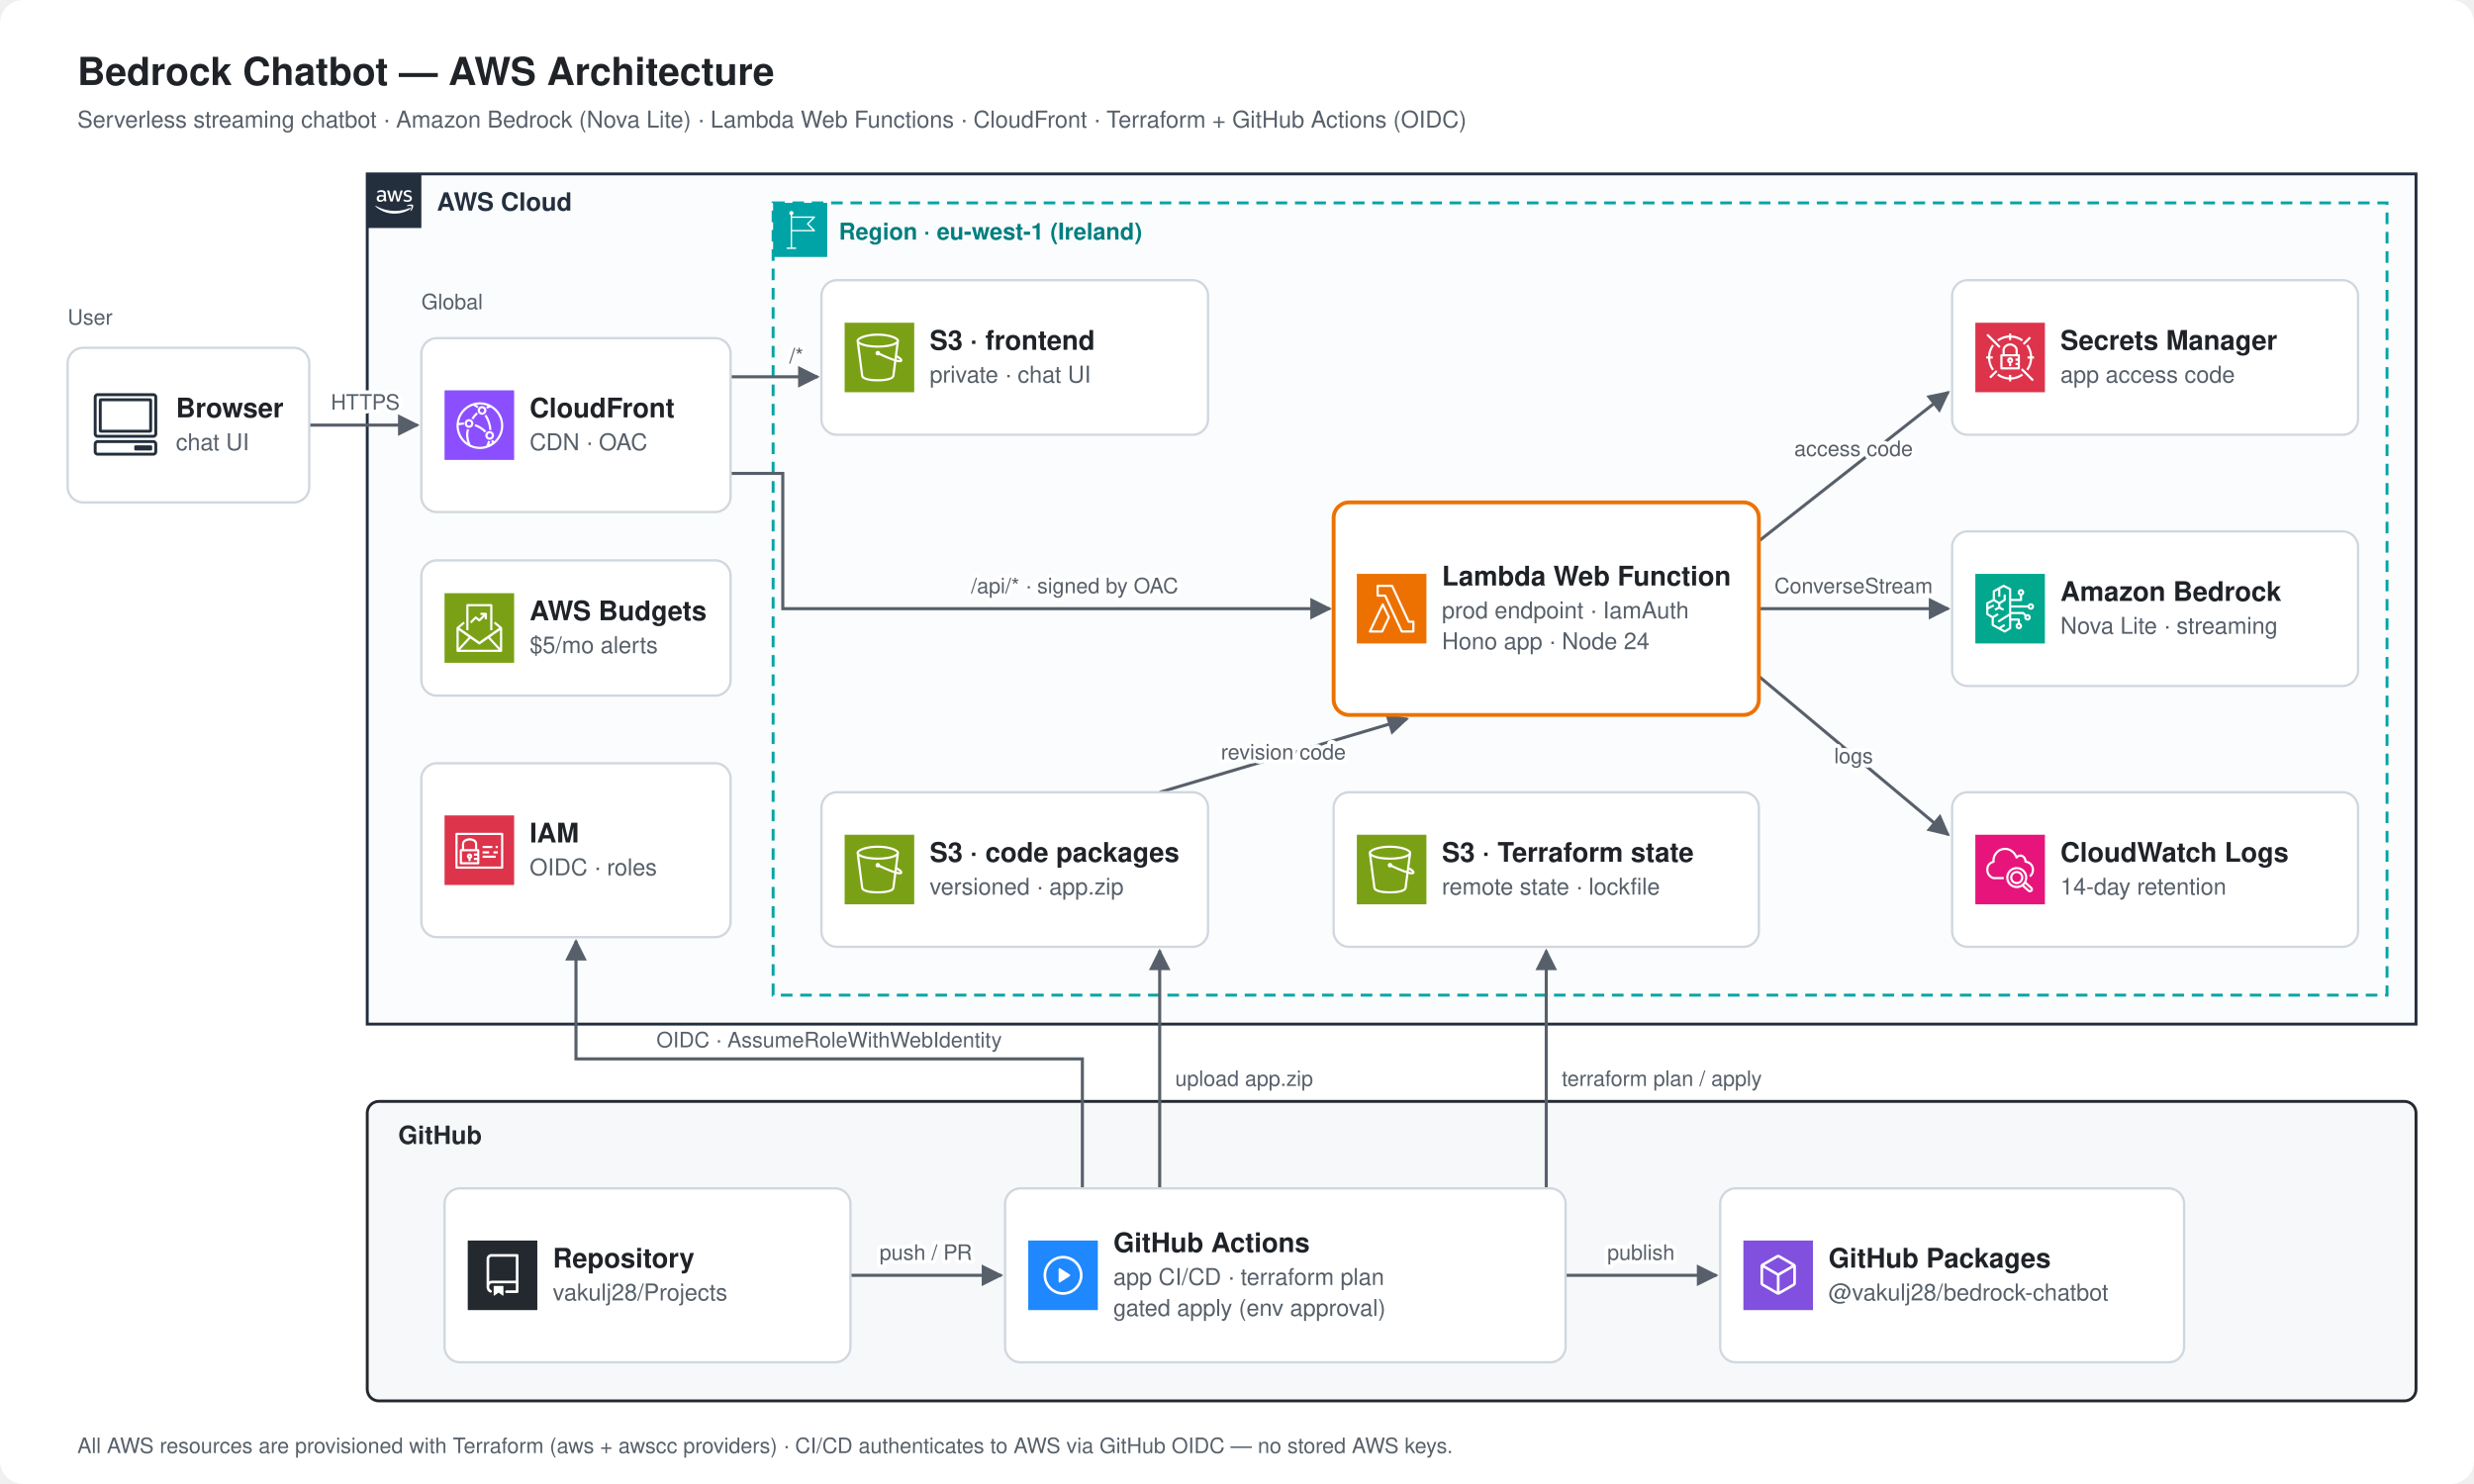
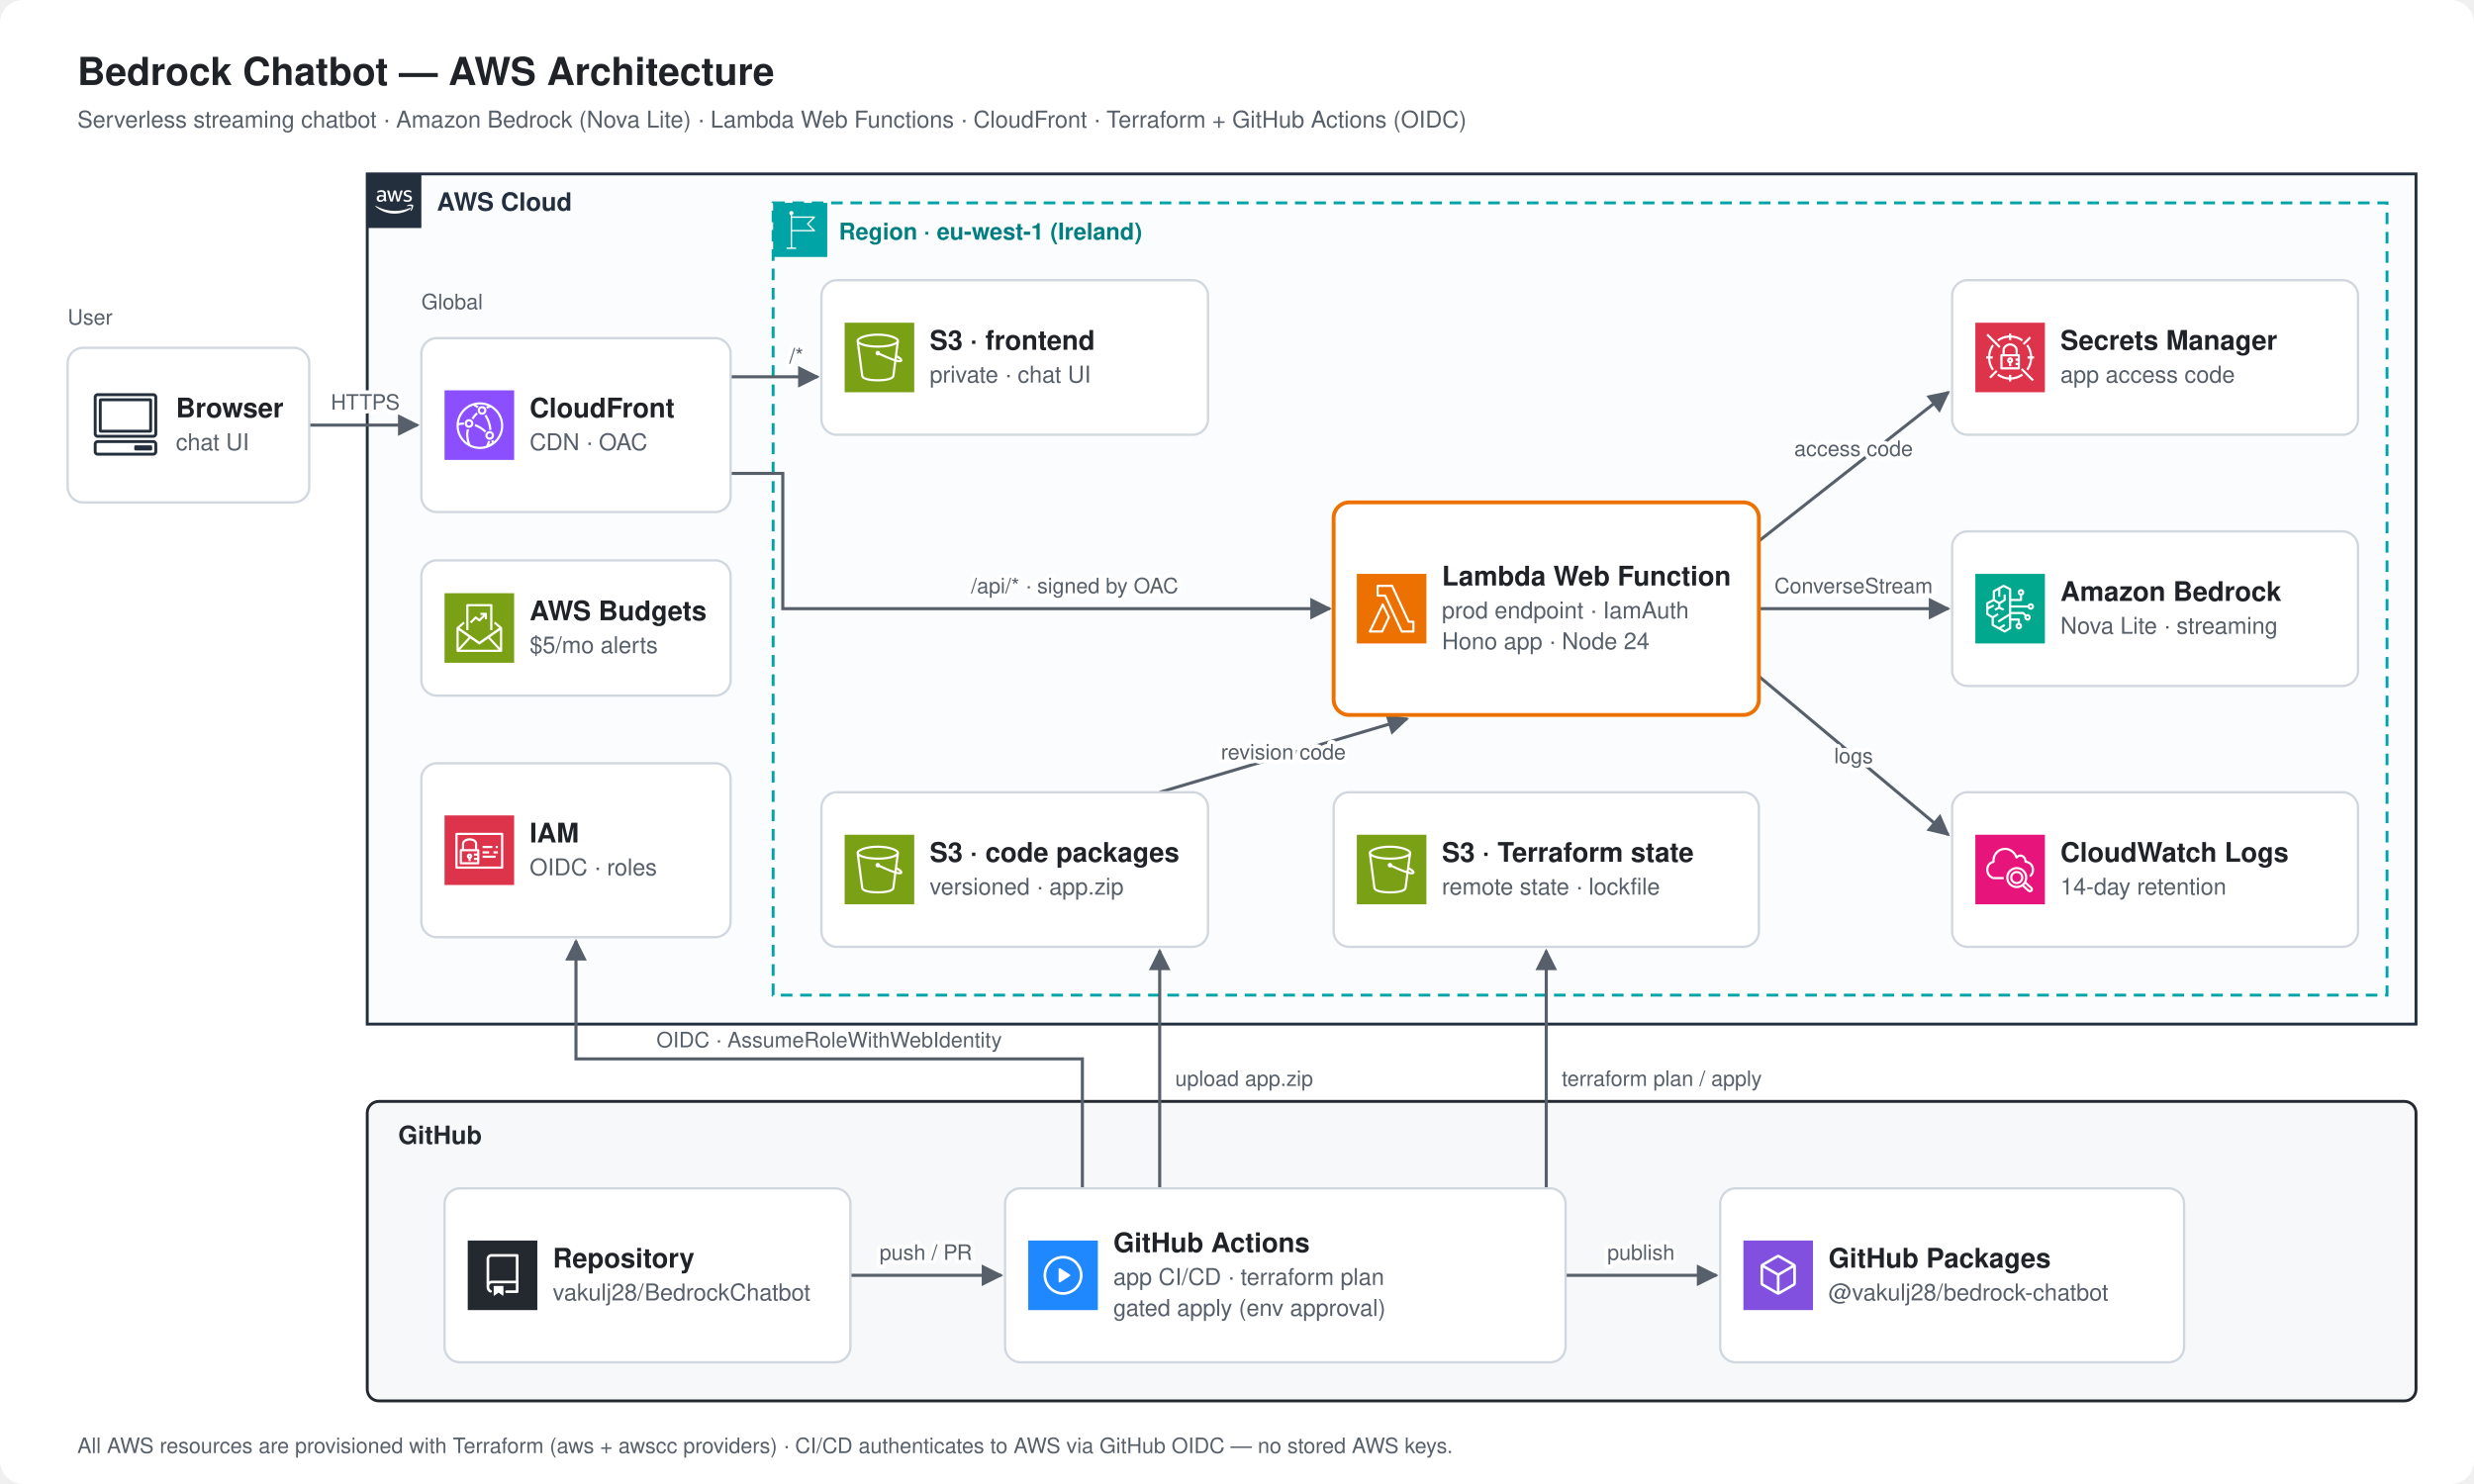
<svg xmlns="http://www.w3.org/2000/svg" width="1280" height="768" viewBox="0 0 1280 768" font-family="-apple-system, 'Segoe UI', Helvetica, Arial, sans-serif">
  <defs>
    <marker id="arr" viewBox="0 0 10 10" refX="9" refY="5" markerWidth="7" markerHeight="7" orient="auto-start-reverse">
      <path d="M0,0 L10,5 L0,10 z" fill="#57606a" />
    </marker>
    <style>
      .box { fill: #ffffff; stroke: #d0d7de; stroke-width: 1.2; }
      .t { font-size: 14px; font-weight: 600; fill: #1f2328; }
      .s { font-size: 12px; fill: #57606a; }
      .edge { fill: none; stroke: #57606a; stroke-width: 1.6; marker-end: url(#arr); }
      .lbl { font-size: 11px; fill: #57606a; stroke: #ffffff; stroke-width: 4px; paint-order: stroke; stroke-linejoin: round; }
      .g { fill: #ffffff; }
      .gs { fill: none; stroke: #ffffff; stroke-width: 1.8; stroke-linecap: round; stroke-linejoin: round; }
    </style>
  </defs>
  <rect x="0" y="0" width="1280" height="768" rx="12" fill="#ffffff" />
  <text x="40" y="44" font-size="20" font-weight="700" fill="#1f2328">Bedrock Chatbot — AWS Architecture</text>
  <text x="40" y="66" class="s">Serverless streaming chatbot · Amazon Bedrock (Nova Lite) · Lambda Web Functions · CloudFront · Terraform + GitHub Actions (OIDC)</text>
  <rect x="190" y="90" width="1060" height="440" fill="#fbfcfd" stroke="#232f3e" stroke-width="1.5" />
  <svg x="190" y="90" width="28" height="28" viewBox="0 0 40 40">
    <g id="awscloud-Icon-Architecture-Group-32-AWS-Cloud-logo_32" stroke="none" stroke-width="1" fill="none" fill-rule="evenodd">
      <rect id="awscloud-Rectangle" fill="#242F3E" x="0" y="0" width="40" height="40" />
      <path d="M32.698,23.901 C33.059,24.37 32.298,26.3 31.957,27.164 C31.853,27.426 32.075,27.529 32.307,27.332 C33.82,26.048 34.212,23.357 33.901,22.969 C33.594,22.583 30.95,22.252 29.338,23.401 C29.089,23.578 29.132,23.822 29.407,23.79 C30.315,23.678 32.338,23.433 32.698,23.901 L32.698,23.901 Z M31.856,25.91 C32.374,25.532 31.93,24.969 31.402,25.19 C27.889,26.654 24.075,27.363 20.602,27.363 C15.459,27.363 10.475,25.974 6.446,23.668 C6.094,23.466 5.833,23.823 6.127,24.082 C9.86,27.398 14.796,29.391 20.274,29.391 C24.184,29.391 28.725,28.183 31.856,25.91 L31.856,25.91 Z M29.712,20.695 C29.214,20.695 28.727,20.642 28.253,20.534 C27.777,20.425 27.413,20.302 27.16,20.161 C27.005,20.077 26.908,19.989 26.869,19.903 C26.831,19.815 26.811,19.729 26.811,19.643 L26.811,19.174 C26.811,18.98 26.884,18.881 27.027,18.881 C27.082,18.881 27.14,18.894 27.2,18.914 C27.261,18.937 27.341,18.969 27.441,19.012 C27.761,19.153 28.108,19.26 28.485,19.336 C28.861,19.411 29.236,19.449 29.611,19.449 C30.208,19.449 30.669,19.347 30.995,19.141 C31.322,18.937 31.484,18.646 31.484,18.268 C31.484,18.008 31.399,17.793 31.227,17.619 C31.056,17.445 30.738,17.286 30.275,17.134 L28.9,16.713 C28.203,16.497 27.698,16.184 27.383,15.775 C27.068,15.363 26.911,14.916 26.911,14.428 C26.911,14.041 26.996,13.699 27.169,13.401 C27.339,13.104 27.564,12.851 27.845,12.64 C28.13,12.43 28.459,12.272 28.834,12.162 C29.208,12.055 29.606,12 30.026,12 C30.236,12 30.449,12.014 30.666,12.041 C30.881,12.067 31.085,12.103 31.278,12.146 C31.471,12.191 31.651,12.239 31.816,12.292 C31.982,12.347 32.114,12.401 32.215,12.454 C32.346,12.529 32.439,12.605 32.496,12.681 C32.551,12.756 32.579,12.858 32.579,12.989 L32.579,13.425 C32.579,13.62 32.507,13.716 32.362,13.716 C32.285,13.716 32.165,13.68 31.998,13.604 C31.458,13.365 30.848,13.248 30.177,13.248 C29.635,13.248 29.214,13.334 28.916,13.506 C28.617,13.68 28.468,13.955 28.468,14.333 C28.468,14.591 28.562,14.81 28.751,14.988 C28.939,15.166 29.286,15.336 29.795,15.499 L31.137,15.921 C31.822,16.135 32.311,16.433 32.603,16.809 C32.897,17.188 33.044,17.619 33.044,18.104 C33.044,18.505 32.961,18.864 32.794,19.182 C32.628,19.501 32.399,19.772 32.105,19.999 C31.813,20.226 31.463,20.398 31.054,20.517 C30.644,20.637 30.197,20.695 29.712,20.695 L29.712,20.695 Z M17.547,20.451 C17.381,20.451 17.26,20.424 17.182,20.364 C17.104,20.303 17.038,20.183 16.983,19.999 L14.761,12.842 C14.708,12.658 14.679,12.535 14.679,12.471 C14.679,12.32 14.757,12.244 14.912,12.244 L15.839,12.244 C16.016,12.244 16.14,12.274 16.213,12.334 C16.284,12.392 16.347,12.512 16.402,12.698 L17.993,18.818 L19.47,12.698 C19.514,12.512 19.574,12.392 19.651,12.334 C19.728,12.274 19.855,12.244 20.031,12.244 L20.796,12.244 C20.971,12.244 21.098,12.274 21.176,12.334 C21.253,12.392 21.314,12.512 21.358,12.698 L22.851,18.899 L24.491,12.698 C24.546,12.512 24.609,12.392 24.681,12.334 C24.754,12.274 24.877,12.244 25.054,12.244 L25.932,12.244 C26.088,12.244 26.165,12.32 26.165,12.471 C26.165,12.512 26.158,12.562 26.149,12.615 C26.136,12.671 26.116,12.746 26.081,12.842 L23.795,19.999 C23.74,20.183 23.673,20.303 23.595,20.364 C23.518,20.424 23.396,20.451 23.231,20.451 L22.418,20.451 C22.242,20.451 22.115,20.421 22.038,20.357 C21.961,20.292 21.9,20.166 21.856,19.984 L20.38,14.024 L18.923,19.984 C18.879,20.166 18.817,20.292 18.74,20.357 C18.662,20.421 18.536,20.451 18.359,20.451 L17.547,20.451 Z M9.939,19.449 C10.25,19.449 10.575,19.392 10.918,19.279 C11.26,19.165 11.558,18.969 11.812,18.687 C11.968,18.515 12.074,18.318 12.136,18.096 C12.196,17.876 12.225,17.609 12.225,17.295 L12.225,16.907 C11.951,16.842 11.661,16.791 11.356,16.753 C11.052,16.716 10.757,16.696 10.469,16.696 C9.84,16.696 9.369,16.82 9.061,17.069 C8.752,17.317 8.596,17.672 8.596,18.139 C8.596,18.57 8.713,18.895 8.945,19.117 C9.177,19.339 9.509,19.449 9.939,19.449 L9.939,19.449 Z M13.785,18.041 C13.785,18.386 13.82,18.66 13.892,18.866 C13.965,19.072 14.067,19.294 14.199,19.53 C14.243,19.606 14.265,19.676 14.265,19.739 C14.265,19.838 14.204,19.93 14.083,20.015 L13.486,20.405 C13.398,20.458 13.315,20.486 13.238,20.486 C13.137,20.486 13.044,20.443 12.956,20.357 C12.822,20.226 12.71,20.084 12.617,19.927 C12.521,19.771 12.425,19.588 12.326,19.383 C11.585,20.236 10.658,20.663 9.542,20.663 C8.746,20.663 8.116,20.443 7.651,19.999 C7.188,19.557 6.956,18.963 6.956,18.219 C6.956,17.432 7.243,16.796 7.819,16.316 C8.392,15.836 9.167,15.595 10.138,15.595 C10.459,15.595 10.793,15.62 11.141,15.668 C11.488,15.716 11.851,15.785 12.225,15.871 L12.225,15.192 C12.225,14.49 12.078,13.996 11.779,13.709 C11.481,13.423 10.968,13.281 10.239,13.281 C9.906,13.281 9.566,13.32 9.218,13.401 C8.871,13.482 8.53,13.587 8.199,13.716 C8.044,13.781 7.933,13.822 7.868,13.838 C7.802,13.854 7.752,13.862 7.719,13.862 C7.587,13.862 7.519,13.766 7.519,13.57 L7.519,13.118 C7.519,12.966 7.543,12.858 7.587,12.795 C7.631,12.729 7.719,12.664 7.852,12.6 C8.183,12.437 8.581,12.297 9.044,12.179 C9.509,12.06 10,12 10.52,12 C11.646,12 12.472,12.253 12.997,12.753 C13.521,13.255 13.785,14.013 13.785,15.028 L13.785,18.041 Z" id="awscloud-Fill-1" fill="#FFFFFF" />
    </g>
  </svg>
  <text x="226" y="109" font-size="13" font-weight="700" fill="#232f3e">AWS Cloud</text>
  <text x="218" y="160" font-size="11" fill="#57606a">Global</text>
  <rect x="400" y="105" width="835" height="410" fill="none" stroke="#00A4A6" stroke-width="1.5" stroke-dasharray="6 4" />
  <svg x="400" y="105" width="28" height="28" viewBox="0 0 40 40">
    <g id="region-Icon-Architecture-Group-32-Region_32" stroke="none" stroke-width="1" fill="none" fill-rule="evenodd">
      <rect id="region-Rectangle" fill="#00A4A6" x="0" y="0" width="40" height="40" />
      <path d="M14,20.026 L14,11.026 L29.293,11.026 L25.146,15.172 C24.951,15.368 24.951,15.684 25.146,15.88 L29.293,20.026 L14,20.026 Z M26.207,15.526 L30.854,10.88 C30.996,10.736 31.039,10.522 30.962,10.335 C30.885,10.148 30.702,10.026 30.5,10.026 L14,10.026 L14,8.97 C14.596,8.76 15.026,8.198 15.026,7.531 C15.026,6.687 14.34,6 13.495,6 C12.65,6 11.963,6.687 11.963,7.531 C11.963,8.201 12.398,8.766 13,8.973 L13,33.026 L10,33.026 L10,34.026 L17,34.026 L17,33.026 L14,33.026 L14,21.026 L30.5,21.026 C30.702,21.026 30.885,20.904 30.962,20.717 C31.039,20.53 30.996,20.316 30.854,20.172 L26.207,15.526 Z" id="region-Fill-1" fill="#FFFFFF" />
    </g>
  </svg>
  <text x="434" y="124" font-size="12" font-weight="700" fill="#007E80">Region · eu-west-1 (Ireland)</text>
  <rect x="190" y="570" width="1060" height="155" rx="6" fill="#f6f8fa" stroke="#24292f" stroke-width="1.5" />
  <text x="206" y="592" font-size="13" font-weight="700" fill="#24292f">GitHub</text>
  <text x="35" y="168" font-size="11" fill="#57606a">User</text>
  <path class="edge" d="M160,220 H216" />
  <path class="edge" d="M378,195 H423" />
  <path class="edge" d="M378,245 H405 V315 H688" />
  <path class="edge" d="M910,280 L1008,203" />
  <path class="edge" d="M910,315 H1008" />
  <path class="edge" d="M910,350 L1008,432" />
  <path class="edge" d="M600,410 L728,372" />
  <path class="edge" d="M560,615 V548 H298 V487" />
  <path class="edge" d="M600,615 V492" />
  <path class="edge" d="M800,615 V492" />
  <path class="edge" d="M440,660 H518" />
  <path class="edge" d="M810,660 H888" />
  <rect class="box" x="35" y="180" width="125" height="80" rx="8" />
  <svg x="47" y="202" width="36" height="36" viewBox="0 0 48 48">
    <g id="client-Icon-Resource-General-Resource-Res_Client_48" stroke="none" stroke-width="1" fill="none" fill-rule="evenodd">
      <path d="M42.299,38.773 L42.299,40.696 C42.299,41.134 41.945,41.49 41.506,41.49 L30.762,41.49 C30.323,41.49 29.968,41.134 29.968,40.696 L29.968,38.773 C29.968,38.335 30.323,37.98 30.762,37.98 L41.506,37.98 C41.945,37.98 42.299,38.335 42.299,38.773 L42.299,38.773 Z M43.797,42.399 C43.797,42.754 43.508,43.044 43.153,43.044 L4.645,43.044 C4.289,43.044 4,42.754 4,42.399 L4,37.011 C4,36.656 4.289,36.367 4.645,36.367 L43.153,36.367 C43.508,36.367 43.797,36.656 43.797,37.011 L43.797,42.399 Z M43.153,34.367 L4.645,34.367 C3.187,34.367 2,35.553 2,37.011 L2,42.399 C2,43.857 3.187,45.044 4.645,45.044 L43.153,45.044 C44.611,45.044 45.797,43.857 45.797,42.399 L45.797,37.011 C45.797,35.553 44.611,34.367 43.153,34.367 L43.153,34.367 Z M7.501,27.21 L40.264,27.21 L40.264,7.502 L7.501,7.502 L7.501,27.21 Z M40.842,5.502 L6.924,5.502 C6.14,5.502 5.501,6.139 5.501,6.923 L5.501,27.788 C5.501,28.572 6.14,29.21 6.924,29.21 L40.842,29.21 C41.626,29.21 42.264,28.572 42.264,27.788 L42.264,6.923 C42.264,6.139 41.626,5.502 40.842,5.502 L40.842,5.502 Z M43.797,30.067 C43.797,30.422 43.508,30.711 43.153,30.711 L4.645,30.711 C4.289,30.711 4,30.422 4,30.067 L4,4.644 C4,4.289 4.289,4 4.645,4 L43.153,4 C43.508,4 43.797,4.289 43.797,4.644 L43.797,30.067 Z M43.153,2 L4.645,2 C3.187,2 2,3.186 2,4.644 L2,30.067 C2,31.525 3.187,32.711 4.645,32.711 L43.153,32.711 C44.611,32.711 45.797,31.525 45.797,30.067 L45.797,4.644 C45.797,3.186 44.611,2 43.153,2 L43.153,2 Z" id="client-Fill-3" fill="#232F3D" />
    </g>
  </svg>
  <text x="91" y="216" class="t">Browser</text>
  <text x="91" y="233" class="s">chat UI</text>
  <rect class="box" x="218" y="175" width="160" height="90" rx="8" />
  <svg x="230" y="202" width="36" height="36" viewBox="0 0 64 64">
    <g id="cf-Icon-Architecture-48-Arch_Amazon-CloudFront_48" stroke="none" stroke-width="1" fill="none" fill-rule="evenodd">
      <g id="cf-Icon-Architecture-BG-48-Networking-Content-Delivery" fill="#8C4FFF">
        <rect id="cf-Rectangle" x="0" y="0" width="64" height="64" />
      </g>
      <path d="M41.5,43.5 C40.397,43.5 39.5,42.603 39.5,41.5 C39.5,40.397 40.397,39.5 41.5,39.5 C42.603,39.5 43.5,40.397 43.5,41.5 C43.5,42.603 42.603,43.5 41.5,43.5 L41.5,43.5 Z M41.5,37.5 C39.294,37.5 37.5,39.294 37.5,41.5 C37.5,43.706 39.294,45.5 41.5,45.5 C43.706,45.5 45.5,43.706 45.5,41.5 C45.5,39.294 43.706,37.5 41.5,37.5 L41.5,37.5 Z M22.5,32.5 C21.397,32.5 20.5,31.603 20.5,30.5 C20.5,29.397 21.397,28.5 22.5,28.5 C23.603,28.5 24.5,29.397 24.5,30.5 C24.5,31.603 23.603,32.5 22.5,32.5 L22.5,32.5 Z M22.5,26.5 C20.294,26.5 18.5,28.294 18.5,30.5 C18.5,32.706 20.294,34.5 22.5,34.5 C24.706,34.5 26.5,32.706 26.5,30.5 C26.5,28.294 24.706,26.5 22.5,26.5 L22.5,26.5 Z M45.389,47.124 C45.168,46.607 44.936,46.094 44.685,45.591 L42.896,46.486 C43.17,47.035 43.42,47.599 43.656,48.165 C42.82,48.762 41.943,49.288 41.028,49.74 C41.384,48.865 41.694,47.975 41.974,47.012 L40.054,46.454 C39.564,48.134 38.985,49.581 38.184,51.133 C36.357,51.698 34.452,52 32.5,52 C29.465,52 26.567,51.314 23.871,49.976 C22.503,46.615 21.838,43.534 21.838,40.559 C21.838,39.267 22.063,38.196 22.322,36.956 C22.386,36.652 22.45,36.343 22.514,36.024 L20.551,35.638 C20.49,35.949 20.427,36.25 20.365,36.545 C20.094,37.838 19.838,39.06 19.838,40.559 C19.838,43.074 20.274,45.644 21.154,48.354 C16.072,44.724 13,38.854 13,32.5 C13,32.389 13.01,32.273 13.012,32.161 C14.642,31.799 16.123,31.614 17.854,31.571 L17.804,29.572 C16.169,29.612 14.694,29.779 13.163,30.084 C14.081,22.683 19.212,16.394 26.323,14.019 C27.873,14.818 29.02,15.524 30.135,16.37 L31.344,14.776 C30.646,14.248 29.934,13.771 29.146,13.299 C30.244,13.108 31.363,13 32.5,13 C35.032,13 37.532,13.494 39.849,14.439 C39.342,14.593 38.82,14.763 38.243,14.971 L38.923,16.852 C40.316,16.349 41.408,16.04 42.571,15.821 C48.399,19.341 52,25.667 52,32.5 C52,38.156 49.605,43.416 45.389,47.124 L45.389,47.124 Z M43.008,13.749 C39.826,11.95 36.192,11 32.5,11 C30.392,11 28.324,11.301 26.357,11.895 C17.723,14.464 11.568,22.23 11.045,31.196 C11.01,31.625 11,32.062 11,32.5 C11,40.444 15.352,47.707 22.354,51.455 C25.459,53.12 28.968,54 32.5,54 C34.892,54 37.229,53.61 39.437,52.843 C41.684,52.086 43.773,50.963 45.646,49.507 C50.955,45.399 54,39.2 54,32.5 C54,24.732 49.787,17.546 43.008,13.749 L43.008,13.749 Z M38.384,37.411 L37.003,38.858 C34.022,36.015 31.047,34.146 27.637,32.975 L28.287,31.083 C31.979,32.351 35.188,34.362 38.384,37.411 L38.384,37.411 Z M38.444,22.364 C41.282,26.692 42.88,31.444 43.193,36.488 L41.197,36.612 C40.905,31.919 39.417,27.495 36.772,23.46 L38.444,22.364 Z M26.451,26.797 L24.773,25.708 C26.316,23.332 27.639,21.758 29.336,20.278 L30.65,21.786 C29.103,23.135 27.886,24.587 26.451,26.797 L26.451,26.797 Z M34.5,16.5 C35.603,16.5 36.5,17.397 36.5,18.5 C36.5,19.603 35.603,20.5 34.5,20.5 C33.397,20.5 32.5,19.603 32.5,18.5 C32.5,17.397 33.397,16.5 34.5,16.5 L34.5,16.5 Z M34.5,22.5 C36.706,22.5 38.5,20.706 38.5,18.5 C38.5,16.294 36.706,14.5 34.5,14.5 C32.294,14.5 30.5,16.294 30.5,18.5 C30.5,20.706 32.294,22.5 34.5,22.5 L34.5,22.5 Z" id="cf-Amazon-CloudFront_Icon_48_Squid" fill="#FFFFFF" />
    </g>
  </svg>
  <text x="274" y="216" class="t">CloudFront</text>
  <text x="274" y="233" class="s">CDN · OAC</text>
  <rect class="box" x="218" y="290" width="160" height="70" rx="8" />
  <svg x="230" y="307" width="36" height="36" viewBox="0 0 64 64">
    <g id="budgets-Icon-Architecture-48-Arch_AWS-Budgets_48" stroke="none" stroke-width="1" fill="none" fill-rule="evenodd">
      <g id="budgets-Icon-Architecture-BG-48-AWS-Cost-Management" fill="#7AA116">
        <rect id="budgets-Rectangle" x="0" y="0" width="64" height="64" />
      </g>
      <path d="M37,24 L37,21.414 L32.707,25.707 C32.346,26.068 31.772,26.099 31.375,25.781 L28.741,23.673 L24.707,27.707 L23.293,26.293 L27.96,21.626 C28.321,21.265 28.895,21.235 29.292,21.553 L31.926,23.66 L35.586,20 L33,20 L33,18 L38,18 C38.553,18 39,18.448 39,19 L39,24 L37,24 Z M22,34 L20,34 L20,11 C20,10.448 20.447,10 21,10 L43,10 C43.553,10 44,10.448 44,11 L44,34 L42,34 L42,12 L22,12 L22,34 Z M13,50.443 L13,34.074 L22.179,40.499 L13,50.443 Z M32,47.125 C32.226,47.125 32.451,47.057 32.646,46.922 L40.168,41.656 L49.717,52 L14.283,52 L23.832,41.656 L31.354,46.922 C31.549,47.057 31.774,47.125 32,47.125 L32,47.125 Z M41.821,40.499 L51,34.074 L51,50.443 L41.821,40.499 Z M52.641,31.232 L46.641,26.232 L45.359,27.768 L50.255,31.848 L32,44.627 L13.745,31.848 L18.641,27.768 L17.359,26.232 L11.359,31.232 C11.132,31.422 11,31.703 11,32 L11,53 C11,53.552 11.447,54 12,54 L52,54 C52.553,54 53,53.552 53,53 L53,32 C53,31.703 52.868,31.422 52.641,31.232 L52.641,31.232 Z" id="budgets-AWS-Budgets_Icon_48_Squid" fill="#FFFFFF" />
    </g>
  </svg>
  <text x="274" y="321" class="t">AWS Budgets</text>
  <text x="274" y="338" class="s">$5/mo alerts</text>
  <rect class="box" x="218" y="395" width="160" height="90" rx="8" />
  <svg x="230" y="422" width="36" height="36" viewBox="0 0 64 64">
    <g id="iam-Icon-Architecture-48-Arch_AWS-Identity-and-Access-Management_48" stroke="none" stroke-width="1" fill="none" fill-rule="evenodd">
      <g id="iam-Icon-Architecture-BG-48-Security-Identity-Compliance" fill="#DD344C">
        <rect id="iam-Rectangle" x="0" y="0" width="64" height="64" />
      </g>
      <path d="M12,47 L52,47 L52,18 L12,18 L12,47 Z M54,17 L54,48 C54,48.552 53.553,49 53,49 L11,49 C10.447,49 10,48.552 10,48 L10,17 C10,16.448 10.447,16 11,16 L53,16 C53.553,16 54,16.448 54,17 L54,17 Z M35,39 L47,39 L47,37 L35,37 L35,39 Z M45,35 L49,35 L49,33 L45,33 L45,35 Z M35,35 L41,35 L41,33 L35,33 L35,35 Z M22.5,37.5 C22.5,37.776 22.725,38 23,38 C23.275,38 23.5,37.776 23.5,37.5 C23.5,37.224 23.275,37 23,37 C22.725,37 22.5,37.224 22.5,37.5 L22.5,37.5 Z M25.5,37.5 C25.5,38.522 24.882,39.401 24,39.788 L24,42 L22,42 L22,39.788 C21.118,39.401 20.5,38.522 20.5,37.5 C20.5,36.122 21.621,35 23,35 C24.379,35 25.5,36.122 25.5,37.5 L25.5,37.5 Z M16,42.995 L29.995,43 L29.996,41 L27,41 L27,39 L29.997,39 L29.998,37 L27,37 L27,35 L29.999,35 L30,33.005 L16.005,33 L16,42.995 Z M18,31.001 L28.001,31.004 L28.002,26 C28.002,24.976 27.2,24.273 26.722,23.945 C25.847,23.345 24.174,23 23.002,23 L23,23 C20.873,23 18.003,24.232 18.002,26 L18,31.001 Z M14.293,44.701 C14.105,44.513 14,44.259 14,43.994 L14.005,32 C14.005,31.447 14.453,31 15.005,31 L16,31 L16.002,26 C16.003,22.911 19.876,21 23,21 L23.002,21 C24.567,21 26.653,21.473 27.854,22.295 C29.239,23.246 30.003,24.562 30.002,26 L30.001,31.005 L31,31.006 C31.266,31.006 31.52,31.111 31.707,31.299 C31.895,31.487 32,31.741 32,32.006 L31.995,44 C31.995,44.553 31.547,45 30.995,45 L15,44.994 C14.734,44.994 14.48,44.889 14.293,44.701 L14.293,44.701 Z M47,30 L49,30 L49,28 L47,28 L47,30 Z M35,30 L44,30 L44,28 L35,28 L35,30 Z" id="iam-AWS-Identity-and-Access-Management_Icon_48_Squid" fill="#FFFFFF" />
    </g>
  </svg>
  <text x="274" y="436" class="t">IAM</text>
  <text x="274" y="453" class="s">OIDC · roles</text>
  <rect class="box" x="425" y="145" width="200" height="80" rx="8" />
  <svg x="437" y="167" width="36" height="36" viewBox="0 0 64 64">
    <g id="s3fe-Icon-Architecture-48-Arch_Amazon-Simple-Storage-Service_48" stroke="none" stroke-width="1" fill="none" fill-rule="evenodd">
      <g id="s3fe-Icon-Architecture-BG-48-Storage" fill="#7AA116">
        <rect id="s3fe-Rectangle" x="0" y="0" width="64" height="64" />
      </g>
      <g id="s3fe-Icon-Service-48-Amazon-Simple-Storage-Service_48" transform="translate(10.9998, 10.0002)" fill="#FFFFFF">
        <path d="M36.759,23.948 L36.993,22.131 C39.166,23.385 39.842,24.121 40.037,24.424 C39.713,24.485 38.832,24.509 36.759,23.948 L36.759,23.948 Z M19.5,11 C9.125,11 2.382,8.488 2,6.696 L2,6.511 C2.349,5.392 8.14,2 19.5,2 C30.84,2 36.632,5.381 37,6.505 L37,6.616 C36.724,8.446 29.961,11 19.5,11 L19.5,11 Z M34.818,23.362 C30.053,21.797 23.912,18.979 21.594,17.888 C21.535,16.786 20.628,15.906 19.512,15.906 C18.358,15.906 17.418,16.845 17.418,18 C17.418,19.154 18.358,20.094 19.512,20.094 C19.969,20.094 20.389,19.942 20.733,19.693 C23.132,20.822 29.619,23.798 34.558,25.38 L32.837,38.724 C32.583,40.352 27.919,42 19.497,42 C11.072,42 6.405,40.352 6.155,38.751 L2.435,9.814 C5.945,11.915 12.749,13 19.5,13 C26.25,13 33.054,11.915 36.565,9.815 L34.818,23.362 Z M39,6.5 C39,3.431 30.661,0 19.5,0 C8.339,0 -3.55271368e-15,3.431 -3.55271368e-15,6.5 L-3.55271368e-15,7.043 L4.174,39.033 C4.875,43.516 15.123,44 19.497,44 C23.869,44 34.113,43.516 34.818,39.007 L36.501,25.947 C37.778,26.279 38.812,26.456 39.616,26.455 C40.606,26.455 41.273,26.203 41.697,25.697 C42.047,25.281 42.185,24.756 42.085,24.221 C41.857,23 40.403,21.712 37.37,20.044 L37.27,19.989 L39,7.044 L39,6.5 Z" id="s3fe-Amazon-Simple-Storage-Service-Icon_48_Squid" />
      </g>
    </g>
  </svg>
  <text x="481" y="181" class="t">S3 · frontend</text>
  <text x="481" y="198" class="s">private · chat UI</text>
  <rect class="box" x="690" y="260" width="220" height="110" rx="8" style="stroke:#ED7100;stroke-width:2" />
  <svg x="702" y="297" width="36" height="36" viewBox="0 0 64 64">
    <g id="lambda-Icon-Architecture-48-Arch_AWS-Lambda_48" stroke="none" stroke-width="1" fill="none" fill-rule="evenodd">
      <g id="lambda-Icon-Architecture-BG-48-Compute" fill="#ED7100">
        <rect id="lambda-Rectangle" x="0" y="0" width="64" height="64" />
      </g>
      <path d="M22.679,52 L13.574,52 L23.838,30.41 L28.4,39.861 L22.679,52 Z M24.727,27.667 C24.561,27.321 24.212,27.103 23.831,27.103 L23.828,27.103 C23.445,27.104 23.097,27.325 22.932,27.672 L11.097,52.569 C10.95,52.879 10.971,53.243 11.154,53.534 C11.335,53.824 11.654,54 11.996,54 L23.31,54 C23.695,54 24.045,53.777 24.21,53.428 L30.404,40.284 C30.533,40.01 30.532,39.692 30.399,39.42 L24.727,27.667 Z M51.008,52 L41.986,52 L26.955,19.578 C26.791,19.226 26.439,19 26.052,19 L20.128,19 L20.135,12 L31.815,12 L46.775,44.42 C46.938,44.774 47.291,45 47.679,45 L51.008,45 L51.008,52 Z M52.004,43 L48.314,43 L33.354,10.58 C33.191,10.226 32.838,10 32.451,10 L19.14,10 C18.591,10 18.145,10.447 18.144,10.999 L18.136,19.999 C18.136,20.265 18.241,20.519 18.427,20.707 C18.614,20.895 18.867,21 19.131,21 L25.417,21 L40.448,53.422 C40.611,53.774 40.963,54 41.35,54 L52.004,54 C52.555,54 53,53.552 53,53 L53,44 C53,43.448 52.555,43 52.004,43 L52.004,43 Z" id="lambda-AWS-Lambda_Icon_48_Squid" fill="#FFFFFF" />
    </g>
  </svg>
  <text x="746" y="303" class="t">Lambda Web Function</text>
  <text x="746" y="320" class="s">prod endpoint · IamAuth</text>
  <text x="746" y="336" class="s">Hono app · Node 24</text>
  <rect class="box" x="425" y="410" width="200" height="80" rx="8" />
  <svg x="437" y="432" width="36" height="36" viewBox="0 0 64 64">
    <g id="s3code-Icon-Architecture-48-Arch_Amazon-Simple-Storage-Service_48" stroke="none" stroke-width="1" fill="none" fill-rule="evenodd">
      <g id="s3code-Icon-Architecture-BG-48-Storage" fill="#7AA116">
        <rect id="s3code-Rectangle" x="0" y="0" width="64" height="64" />
      </g>
      <g id="s3code-Icon-Service-48-Amazon-Simple-Storage-Service_48" transform="translate(10.9998, 10.0002)" fill="#FFFFFF">
        <path d="M36.759,23.948 L36.993,22.131 C39.166,23.385 39.842,24.121 40.037,24.424 C39.713,24.485 38.832,24.509 36.759,23.948 L36.759,23.948 Z M19.5,11 C9.125,11 2.382,8.488 2,6.696 L2,6.511 C2.349,5.392 8.14,2 19.5,2 C30.84,2 36.632,5.381 37,6.505 L37,6.616 C36.724,8.446 29.961,11 19.5,11 L19.5,11 Z M34.818,23.362 C30.053,21.797 23.912,18.979 21.594,17.888 C21.535,16.786 20.628,15.906 19.512,15.906 C18.358,15.906 17.418,16.845 17.418,18 C17.418,19.154 18.358,20.094 19.512,20.094 C19.969,20.094 20.389,19.942 20.733,19.693 C23.132,20.822 29.619,23.798 34.558,25.38 L32.837,38.724 C32.583,40.352 27.919,42 19.497,42 C11.072,42 6.405,40.352 6.155,38.751 L2.435,9.814 C5.945,11.915 12.749,13 19.5,13 C26.25,13 33.054,11.915 36.565,9.815 L34.818,23.362 Z M39,6.5 C39,3.431 30.661,0 19.5,0 C8.339,0 -3.55271368e-15,3.431 -3.55271368e-15,6.5 L-3.55271368e-15,7.043 L4.174,39.033 C4.875,43.516 15.123,44 19.497,44 C23.869,44 34.113,43.516 34.818,39.007 L36.501,25.947 C37.778,26.279 38.812,26.456 39.616,26.455 C40.606,26.455 41.273,26.203 41.697,25.697 C42.047,25.281 42.185,24.756 42.085,24.221 C41.857,23 40.403,21.712 37.37,20.044 L37.27,19.989 L39,7.044 L39,6.5 Z" id="s3code-Amazon-Simple-Storage-Service-Icon_48_Squid" />
      </g>
    </g>
  </svg>
  <text x="481" y="446" class="t">S3 · code packages</text>
  <text x="481" y="463" class="s">versioned · app.zip</text>
  <rect class="box" x="690" y="410" width="220" height="80" rx="8" />
  <svg x="702" y="432" width="36" height="36" viewBox="0 0 64 64">
    <g id="s3state-Icon-Architecture-48-Arch_Amazon-Simple-Storage-Service_48" stroke="none" stroke-width="1" fill="none" fill-rule="evenodd">
      <g id="s3state-Icon-Architecture-BG-48-Storage" fill="#7AA116">
        <rect id="s3state-Rectangle" x="0" y="0" width="64" height="64" />
      </g>
      <g id="s3state-Icon-Service-48-Amazon-Simple-Storage-Service_48" transform="translate(10.9998, 10.0002)" fill="#FFFFFF">
        <path d="M36.759,23.948 L36.993,22.131 C39.166,23.385 39.842,24.121 40.037,24.424 C39.713,24.485 38.832,24.509 36.759,23.948 L36.759,23.948 Z M19.5,11 C9.125,11 2.382,8.488 2,6.696 L2,6.511 C2.349,5.392 8.14,2 19.5,2 C30.84,2 36.632,5.381 37,6.505 L37,6.616 C36.724,8.446 29.961,11 19.5,11 L19.5,11 Z M34.818,23.362 C30.053,21.797 23.912,18.979 21.594,17.888 C21.535,16.786 20.628,15.906 19.512,15.906 C18.358,15.906 17.418,16.845 17.418,18 C17.418,19.154 18.358,20.094 19.512,20.094 C19.969,20.094 20.389,19.942 20.733,19.693 C23.132,20.822 29.619,23.798 34.558,25.38 L32.837,38.724 C32.583,40.352 27.919,42 19.497,42 C11.072,42 6.405,40.352 6.155,38.751 L2.435,9.814 C5.945,11.915 12.749,13 19.5,13 C26.25,13 33.054,11.915 36.565,9.815 L34.818,23.362 Z M39,6.5 C39,3.431 30.661,0 19.5,0 C8.339,0 -3.55271368e-15,3.431 -3.55271368e-15,6.5 L-3.55271368e-15,7.043 L4.174,39.033 C4.875,43.516 15.123,44 19.497,44 C23.869,44 34.113,43.516 34.818,39.007 L36.501,25.947 C37.778,26.279 38.812,26.456 39.616,26.455 C40.606,26.455 41.273,26.203 41.697,25.697 C42.047,25.281 42.185,24.756 42.085,24.221 C41.857,23 40.403,21.712 37.37,20.044 L37.27,19.989 L39,7.044 L39,6.5 Z" id="s3state-Amazon-Simple-Storage-Service-Icon_48_Squid" />
      </g>
    </g>
  </svg>
  <text x="746" y="446" class="t">S3 · Terraform state</text>
  <text x="746" y="463" class="s">remote state · lockfile</text>
  <rect class="box" x="1010" y="145" width="210" height="80" rx="8" />
  <svg x="1022" y="167" width="36" height="36" viewBox="0 0 64 64">
    <g id="secrets-Icon-Architecture-48-Arch_AWS-Secrets-Manager_48" stroke="none" stroke-width="1" fill="none" fill-rule="evenodd">
      <g id="secrets-Icon-Architecture-BG-48-Security-Identity-Compliance" fill="#DD344C">
        <rect id="secrets-Rectangle" x="0" y="0" width="64" height="64" />
      </g>
      <path d="M31.24,34.64 C31.24,35.059 31.581,35.4 32,35.4 C32.419,35.4 32.76,35.059 32.76,34.64 C32.76,34.221 32.419,33.88 32,33.88 C31.581,33.88 31.24,34.221 31.24,34.64 L31.24,34.64 Z M29.24,34.64 C29.24,33.118 30.478,31.88 32,31.88 C33.521,31.88 34.76,33.118 34.76,34.64 C34.76,35.808 34.027,36.804 33,37.205 L33,40 L31,40 L31,37.205 C29.972,36.803 29.24,35.808 29.24,34.64 L29.24,34.64 Z M39,31 L25,31 L25,41 L39,41 L39,39 L37,39 L37,37 L39,37 L39,35 L37,35 L37,33 L39,33 L39,31 Z M27,29 L36.999,29 L37,25 C37,24.135 36.424,23.141 35.457,22.341 C34.443,21.501 33.152,21 32.003,21 L32.001,21 C29.618,21 27.001,23.093 27,25 L27,29 Z M39,25 L38.999,29 L40,29 C40.553,29 41,29.448 41,30 L41,42 C41,42.552 40.553,43 40,43 L24,43 C23.447,43 23,42.552 23,42 L23,30 C23,29.448 23.447,29 24,29 L25,29 L25,25 C25.001,21.971 28.469,19 32.001,19 L32.003,19 C33.628,19 35.351,19.657 36.732,20.801 C38.174,21.994 39.001,23.525 39,25 L39,25 Z M15.489,43.95 L17.11,42.777 C15.029,39.902 13.859,36.538 13.676,33 L16,33 L16,31 L13.678,31 C13.871,27.483 15.04,24.14 17.11,21.281 L15.489,20.108 C13.172,23.311 11.873,27.058 11.678,31 L10,31 L10,33 L11.676,33 C11.861,36.962 13.16,40.731 15.489,43.95 L15.489,43.95 Z M42.747,46.918 C39.88,48.993 36.527,50.162 33,50.35 L33,48 L31,48 L31,50.35 C27.471,50.162 24.118,48.994 21.25,46.918 L20.078,48.538 C23.289,50.862 27.049,52.161 31,52.35 L31,54 L33,54 L33,52.35 C36.951,52.16 40.709,50.862 43.919,48.538 L42.747,46.918 Z M21.25,17.14 C24.118,15.064 27.471,13.895 31,13.707 L31,16 L33,16 L33,13.707 C36.527,13.896 39.88,15.065 42.747,17.14 L43.919,15.52 C40.709,13.196 36.951,11.897 33,11.707 L33,10 L31,10 L31,11.707 C27.048,11.897 23.289,13.196 20.078,15.52 L21.25,17.14 Z M52.319,31 C52.125,27.058 50.826,23.311 48.509,20.108 L46.887,21.281 C48.958,24.14 50.127,27.483 50.319,31 L48,31 L48,33 L50.322,33 C50.138,36.538 48.969,39.902 46.887,42.777 L48.509,43.95 C50.838,40.731 52.136,36.962 52.322,33 L54,33 L54,31 L52.319,31 Z M45.026,20.416 L51.185,14.256 L49.771,12.842 L43.612,19.002 L45.026,20.416 Z M18.971,43.642 L12.811,49.802 L14.225,51.216 L20.386,45.056 L18.971,43.642 Z M23.246,21.833 L11.586,10.173 L10.172,11.587 L21.832,23.247 L23.246,21.833 Z M43.303,41.89 L53.826,52.413 L52.412,53.827 L41.888,43.304 L43.303,41.89 Z" id="secrets-AWS-Secrets-Manager_Icon_48_Squid" fill="#FFFFFF" />
    </g>
  </svg>
  <text x="1066" y="181" class="t">Secrets Manager</text>
  <text x="1066" y="198" class="s">app access code</text>
  <rect class="box" x="1010" y="275" width="210" height="80" rx="8" />
  <svg x="1022" y="297" width="36" height="36" viewBox="0 0 64 64">
    <g id="bedrock-Icon-Architecture-48-Arch_Amazon-Bedrock_48" stroke="none" stroke-width="1" fill="none" fill-rule="evenodd">
      <g id="bedrock-Icon-Architecture-BG-48-Machine-Learning" fill="#01A88D">
        <rect id="bedrock-Rectangle" x="0" y="0" width="64" height="64" />
      </g>
      <g id="bedrock-Icon-Service-48-Amazon-Bedrock_48" transform="translate(10, 10)" fill="#FFFFFF">
        <path d="M41,21 C40.448,21 40,20.551 40,20 C40,19.449 40.448,19 41,19 C41.552,19 42,19.449 42,20 C42,20.551 41.552,21 41,21 L41,21 Z M16.977,41.848 L13.774,40.102 L17.515,37.857 L16.485,36.143 L11.738,38.991 L7,36.406 L7,30.566 L11.515,27.857 L10.485,26.143 L6,28.834 L2,26.434 L2,22.618 L7.447,19.895 L6.553,18.105 L2,20.382 L2,17.618 L6.956,15.14 L11,17.566 L11,20.382 L7.553,22.105 L8.447,23.895 L12.003,22.117 L15.557,23.877 L16.443,22.085 L13,20.38 L13,17.566 L17.515,14.857 C17.815,14.677 18,14.351 18,14 L18,9 L16,9 L16,13.434 L12,15.834 L8,13.434 L8,6.588 L11,4.922 L11,11 L13,11 L13,3.811 L16.024,2.13 L21.002,4.616 L21.001,26.45 L10.463,33.156 L11.537,34.844 L21.001,28.822 L21,39.434 L16.977,41.848 Z M38,29 C38.552,29 39,29.449 39,30 C39,30.551 38.552,31 38,31 C37.448,31 37,30.551 37,30 C37,29.449 37.448,29 38,29 L38,29 Z M30,39 C29.448,39 29,38.551 29,38 C29,37.449 29.448,37 30,37 C30.552,37 31,37.449 31,38 C31,38.551 30.552,39 30,39 L30,39 Z M32,6 C32.552,6 33,6.449 33,7 C33,7.551 32.552,8 32,8 C31.448,8 31,7.551 31,7 C31,6.449 31.448,6 32,6 L32,6 Z M41,17 C39.698,17 38.598,17.839 38.184,19 L23.001,19 L23.001,15 L32,15 C32.553,15 33,14.552 33,14 L33,9.816 C34.161,9.402 35,8.302 35,7 C35,5.346 33.654,4 32,4 C30.346,4 29,5.346 29,7 C29,8.302 29.839,9.402 31,9.816 L31,13 L23.001,13 L23.002,3.998 C23.002,3.619 22.788,3.273 22.449,3.104 L16.447,0.105 C16.151,-0.042 15.803,-0.034 15.515,0.126 L6.515,5.126 C6.197,5.302 6,5.637 6,6 L6,13.382 L0.553,16.105 C0.214,16.275 0,16.621 0,17 L0,27 C0,27.351 0.185,27.677 0.485,27.857 L5,30.566 L5,37 C5,37.366 5.2,37.703 5.521,37.878 L16.521,43.878 C16.671,43.959 16.835,44 17,44 C17.179,44 17.356,43.952 17.515,43.857 L22.515,40.857 C22.815,40.677 23,40.351 23,40 L23,33 L29,33 L29,35.184 C27.839,35.598 27,36.698 27,38 C27,39.654 28.346,41 30,41 C31.654,41 33,39.654 33,38 C33,36.698 32.161,35.598 31,35.184 L31,32 C31,31.448 30.553,31 30,31 L23,31 L23.001,27 L33.586,27 L35.301,28.715 C35.113,29.106 35,29.538 35,30 C35,31.654 36.346,33 38,33 C39.654,33 41,31.654 41,30 C41,28.346 39.654,27 38,27 C37.538,27 37.106,27.113 36.715,27.301 L34.707,25.293 C34.52,25.105 34.266,25 34,25 L23.001,25 L23.001,21 L38.184,21 C38.598,22.161 39.698,23 41,23 C42.654,23 44,21.654 44,20 C44,18.346 42.654,17 41,17 L41,17 Z" id="bedrock-Fill-3" />
      </g>
    </g>
  </svg>
  <text x="1066" y="311" class="t">Amazon Bedrock</text>
  <text x="1066" y="328" class="s">Nova Lite · streaming</text>
  <rect class="box" x="1010" y="410" width="210" height="80" rx="8" />
  <svg x="1022" y="432" width="36" height="36" viewBox="0 0 64 64">
    <g id="cw-Icon-Architecture-48-Arch_Amazon-CloudWatch_48" stroke="none" stroke-width="1" fill="none" fill-rule="evenodd">
      <g id="cw-Icon-Architecture-BG-48-Management-Governance" fill="#E7157B">
        <rect id="cw-Rectangle" x="0" y="0" width="64" height="64" />
      </g>
      <path d="M42.184,39.381 C42.184,37.128 40.347,35.295 38.089,35.295 C35.831,35.295 33.995,37.128 33.995,39.381 C33.995,41.634 35.831,43.467 38.089,43.467 C40.347,43.467 42.184,41.634 42.184,39.381 L42.184,39.381 Z M44.184,39.381 C44.184,42.734 41.45,45.462 38.089,45.462 C34.729,45.462 31.995,42.734 31.995,39.381 C31.995,36.028 34.729,33.3 38.089,33.3 C41.45,33.3 44.184,36.028 44.184,39.381 L44.184,39.381 Z M50.743,49.616 L45.846,45.216 C45.524,45.64 45.17,46.038 44.785,46.405 L49.671,50.803 C49.997,51.095 50.505,51.071 50.802,50.744 C51.096,50.418 51.07,49.911 50.743,49.616 L50.743,49.616 Z M38.089,47.092 C42.351,47.092 45.818,43.632 45.818,39.381 C45.818,35.13 42.351,31.671 38.089,31.671 C33.829,31.671 30.362,35.13 30.362,39.381 C30.362,43.632 33.829,47.092 38.089,47.092 L38.089,47.092 Z M52.081,48.134 C53.227,49.167 53.319,50.936 52.288,52.08 C51.735,52.69 50.971,53 50.205,53 C49.538,53 48.868,52.766 48.333,52.287 L43.172,47.641 C41.691,48.552 39.954,49.087 38.089,49.087 C32.725,49.087 28.362,44.733 28.362,39.381 C28.362,34.029 32.725,29.675 38.089,29.675 C43.454,29.675 47.818,34.029 47.818,39.381 C47.818,40.845 47.482,42.229 46.897,43.476 L52.081,48.134 Z M17.697,23.538 C17.697,23.939 17.72,24.338 17.767,24.723 C17.802,25.006 17.713,25.291 17.524,25.505 C17.375,25.671 17.177,25.783 16.961,25.824 C15.084,26.308 12,27.772 12,32.157 C12,35.48 13.836,37.314 15.377,38.268 C16.049,38.69 16.64,38.905 17.138,38.91 L26.127,38.91 L26.127,40.906 L17.127,40.906 C16.243,40.897 15.3,40.577 14.317,39.959 C12.708,38.964 10,36.621 10,32.157 C10,26.888 13.526,24.864 15.71,24.117 C15.702,23.924 15.697,23.731 15.697,23.538 C15.697,19.16 18.673,14.622 22.621,12.978 C27.232,11.051 32.119,12.007 35.687,15.534 C36.734,16.567 37.604,17.808 38.285,19.236 C39.203,18.551 40.304,18.175 41.459,18.175 C43.874,18.175 46.587,19.968 47.122,23.89 C50.58,24.722 54,27.278 54,32.217 C54,35.108 52.864,37.457 50.713,39.009 L49.541,37.393 C51.173,36.214 52,34.473 52,32.217 C52,27.239 47.811,26 46.01,25.698 C45.743,25.653 45.505,25.502 45.351,25.279 C45.208,25.072 45.15,24.818 45.186,24.571 C44.931,21.532 43.141,20.17 41.459,20.17 C40.402,20.17 39.409,20.686 38.734,21.586 C38.514,21.879 38.156,22.03 37.786,21.975 C37.422,21.921 37.118,21.672 36.993,21.326 C36.359,19.574 35.446,18.103 34.281,16.951 C32.851,15.54 28.933,12.507 23.391,14.819 C20.198,16.149 17.697,19.978 17.697,23.538 L17.697,23.538 Z" id="cw-Amazon-CloudWatch_Icon_48_Squid" fill="#FFFFFF" />
    </g>
  </svg>
  <text x="1066" y="446" class="t">CloudWatch Logs</text>
  <text x="1066" y="463" class="s">14-day retention</text>
  <rect class="box" x="230" y="615" width="210" height="90" rx="8" />
  <rect x="242" y="642" width="36" height="36" fill="#24292f" />
  <svg x="249" y="649" width="22" height="22" viewBox="0 0 24 24" fill="#ffffff">
    <path d="M3 2.75A2.75 2.75 0 0 1 5.75 0h14.5a.75.75 0 0 1 .75.75v20.5a.75.75 0 0 1-.75.75h-6a.75.75 0 0 1 0-1.5h5.25v-4H6A1.5 1.5 0 0 0 4.5 18v.75c0 .716.43 1.334 1.05 1.605a.75.75 0 0 1-.6 1.374A3.251 3.251 0 0 1 3 18.75ZM19.5 1.5H5.75c-.69 0-1.25.56-1.25 1.25v12.651A2.989 2.989 0 0 1 6 15h13.5Z" />
    <path d="M7 18.25a.25.25 0 0 1 .25-.25h5a.25.25 0 0 1 .25.25v5.01a.25.25 0 0 1-.397.201l-2.206-1.604a.25.25 0 0 0-.294 0L7.397 23.46a.25.25 0 0 1-.397-.2v-5.01Z" />
  </svg>
  <text x="286" y="656" class="t">Repository</text>
-   <text x="286" y="673" class="s">vakulj28/Projects</text>
+   <text x="286" y="673" class="s">vakulj28/BedrockChatbot</text>
  <rect class="box" x="520" y="615" width="290" height="90" rx="8" />
  <rect x="532" y="642" width="36" height="36" fill="#2088FF" />
  <svg x="539" y="649" width="22" height="22" viewBox="0 0 24 24" fill="#ffffff">
    <path d="M9.5 15.584V8.416a.5.5 0 0 1 .77-.42l5.576 3.583a.5.5 0 0 1 0 .842l-5.576 3.584a.5.5 0 0 1-.77-.42Z" />
    <path d="M1 12C1 5.925 5.925 1 12 1s11 4.925 11 11-4.925 11-11 11S1 18.075 1 12Zm11-9.5A9.5 9.5 0 0 0 2.5 12a9.5 9.5 0 0 0 9.5 9.5 9.5 9.5 0 0 0 9.5-9.5A9.5 9.5 0 0 0 12 2.5Z" />
  </svg>
  <text x="576" y="648" class="t">GitHub Actions</text>
  <text x="576" y="665" class="s">app CI/CD · terraform plan</text>
  <text x="576" y="681" class="s">gated apply (env approval)</text>
  <rect class="box" x="890" y="615" width="240" height="90" rx="8" />
  <rect x="902" y="642" width="36" height="36" fill="#8250DF" />
  <svg x="909" y="649" width="22" height="22" viewBox="0 0 24 24" fill="#ffffff">
    <path d="M12.876.64V.639l8.25 4.763c.541.313.875.89.875 1.515v9.525a1.75 1.75 0 0 1-.875 1.516l-8.25 4.762a1.748 1.748 0 0 1-1.75 0l-8.25-4.763a1.75 1.75 0 0 1-.875-1.515V6.917c0-.625.334-1.202.875-1.515L11.126.64a1.748 1.748 0 0 1 1.75 0Zm-1 1.298L4.251 6.34l7.75 4.474 7.75-4.474-7.625-4.402a.248.248 0 0 0-.25 0Zm.875 19.123 7.625-4.402a.25.25 0 0 0 .125-.216V7.639l-7.75 4.474ZM3.501 7.64v8.803c0 .09.048.172.125.216l7.625 4.402v-8.947Z" />
  </svg>
  <text x="946" y="656" class="t">GitHub Packages</text>
  <text x="946" y="673" class="s">@vakulj28/bedrock-chatbot</text>
  <text x="189" y="212" text-anchor="middle" class="lbl">HTTPS</text>
  <text x="412" y="188" text-anchor="middle" class="lbl">/*</text>
  <text x="556" y="307" text-anchor="middle" class="lbl">/api/* · signed by OAC</text>
  <text x="959" y="236" text-anchor="middle" class="lbl">access code</text>
  <text x="959" y="307" text-anchor="middle" class="lbl">ConverseStream</text>
  <text x="959" y="395" text-anchor="middle" class="lbl">logs</text>
  <text x="664" y="393" text-anchor="middle" class="lbl">revision code</text>
  <text x="429" y="542" text-anchor="middle" class="lbl">OIDC · AssumeRoleWithWebIdentity</text>
  <text x="608" y="562" class="lbl">upload app.zip</text>
  <text x="808" y="562" class="lbl">terraform plan / apply</text>
  <text x="479" y="652" text-anchor="middle" class="lbl">push / PR</text>
  <text x="849" y="652" text-anchor="middle" class="lbl">publish</text>
  <text x="40" y="752" font-size="11" fill="#57606a">All AWS resources are provisioned with Terraform (aws + awscc providers) · CI/CD authenticates to AWS via GitHub OIDC — no stored AWS keys.</text>
</svg>
